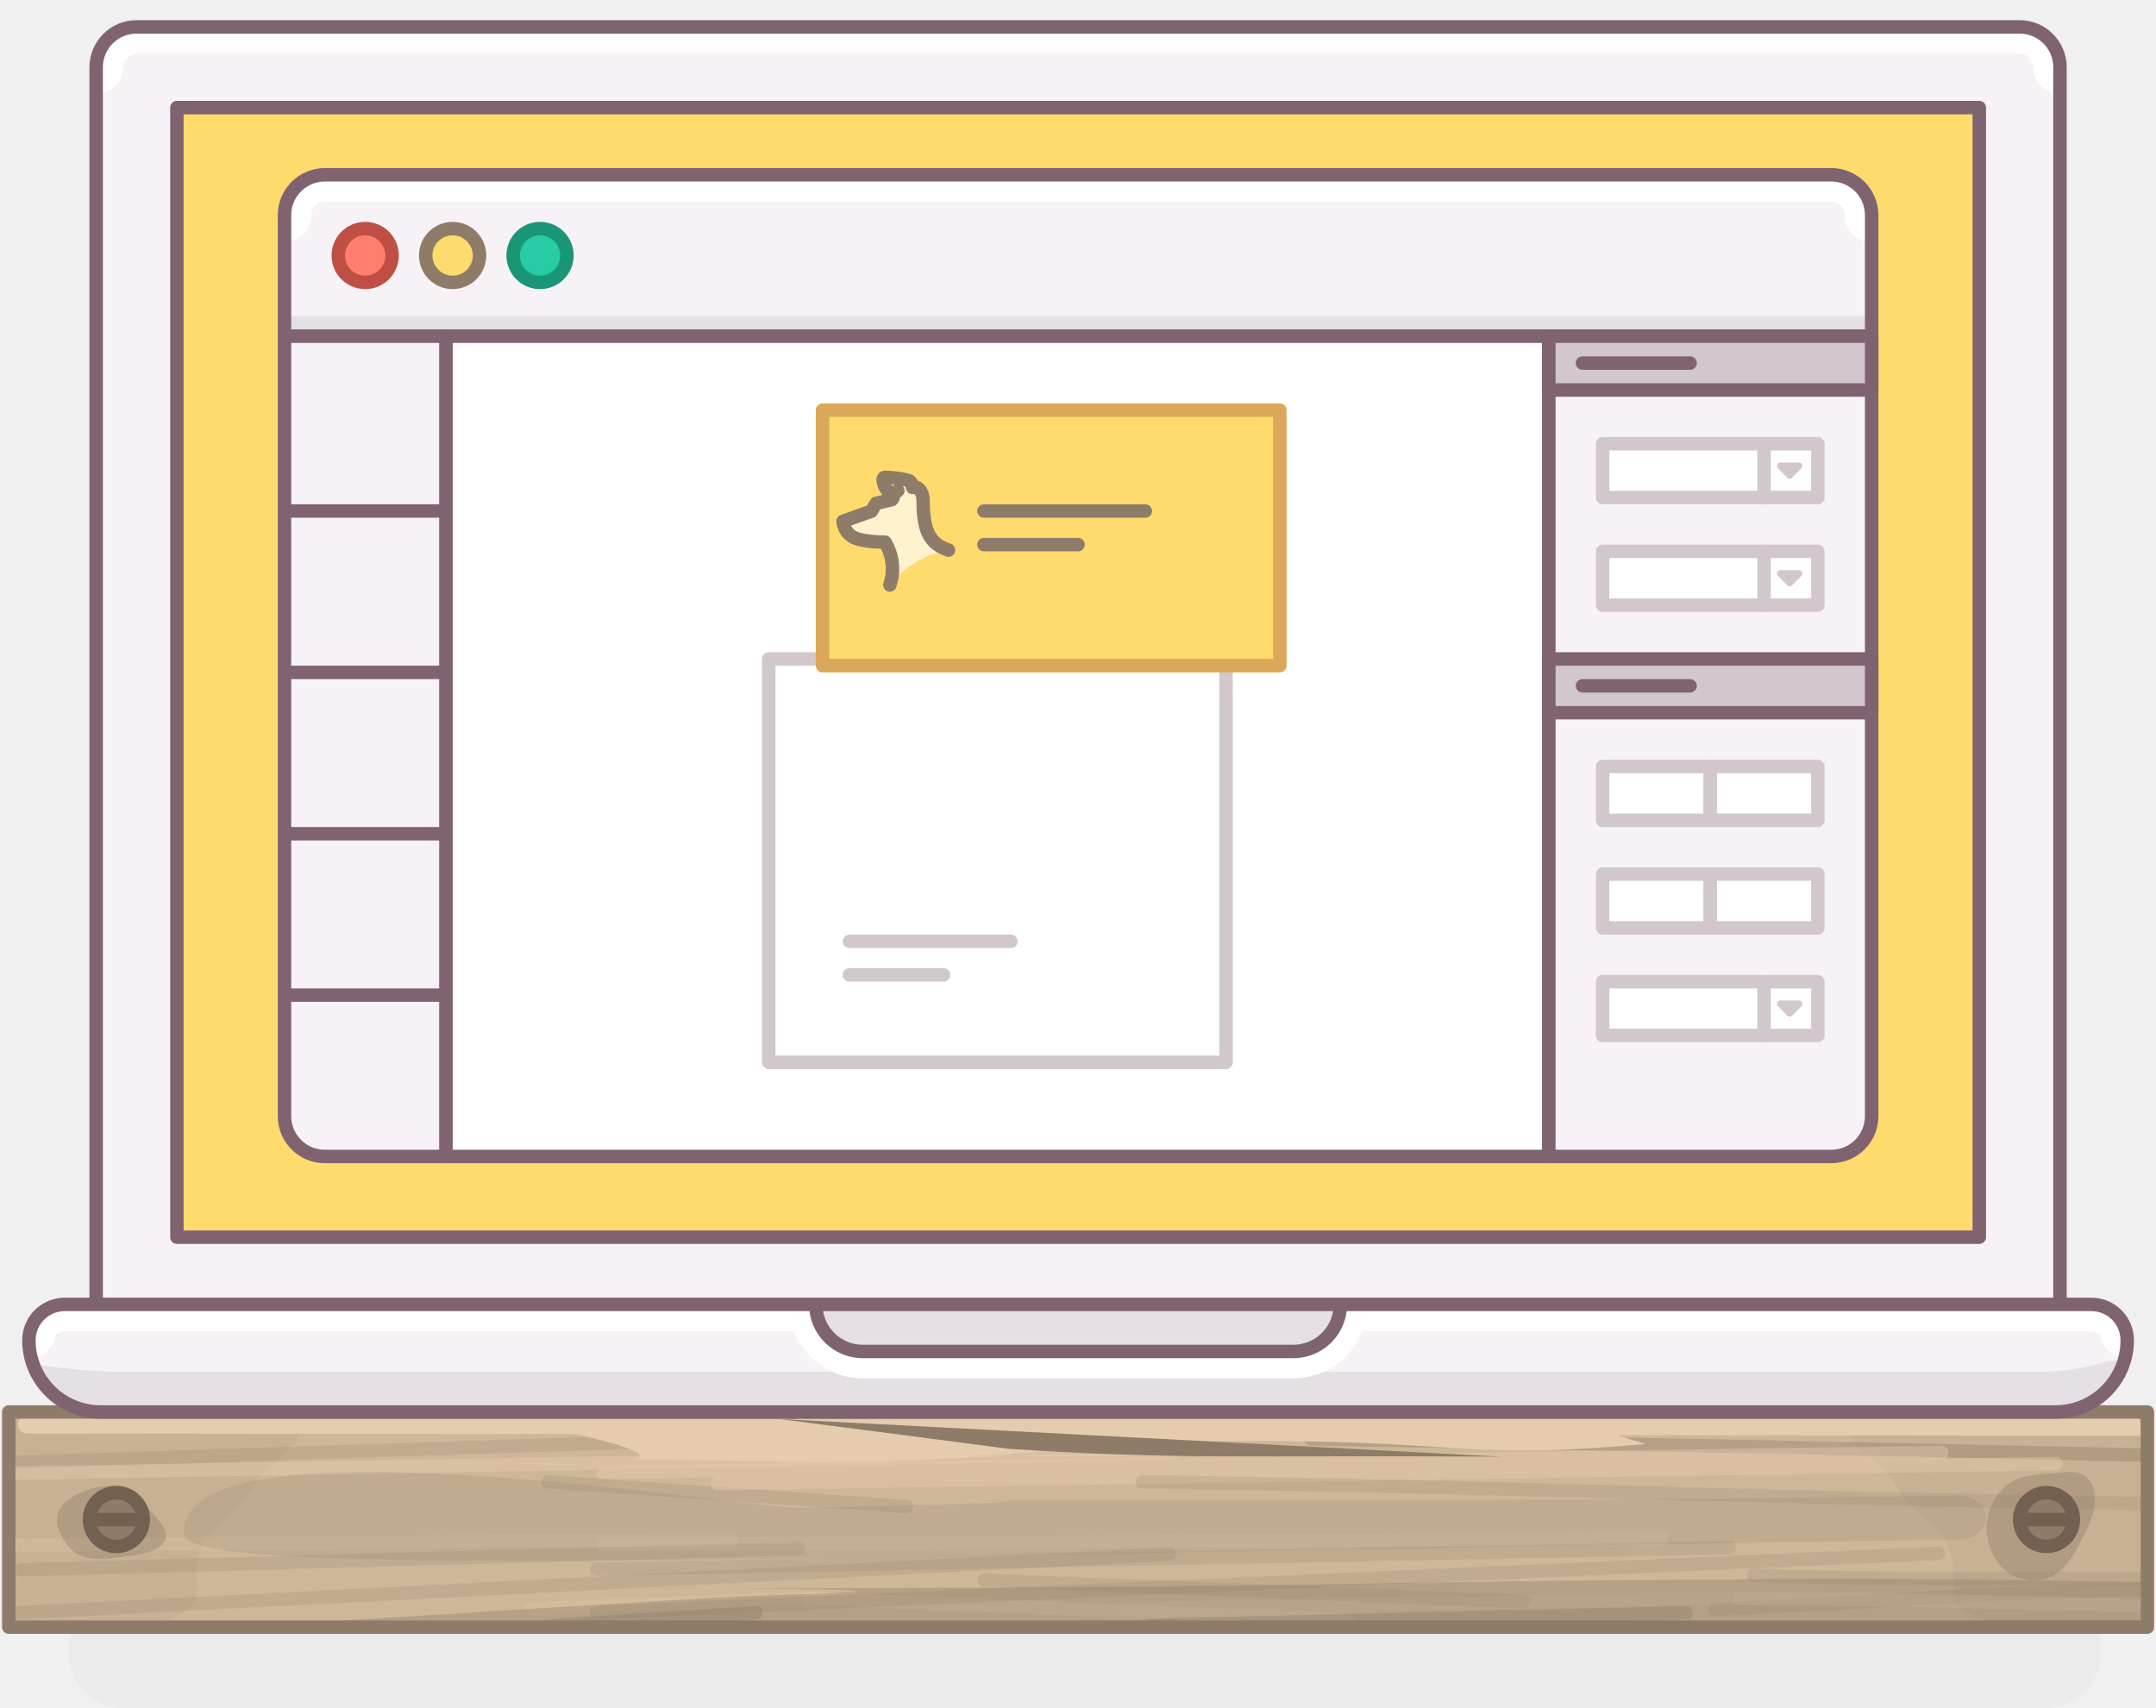
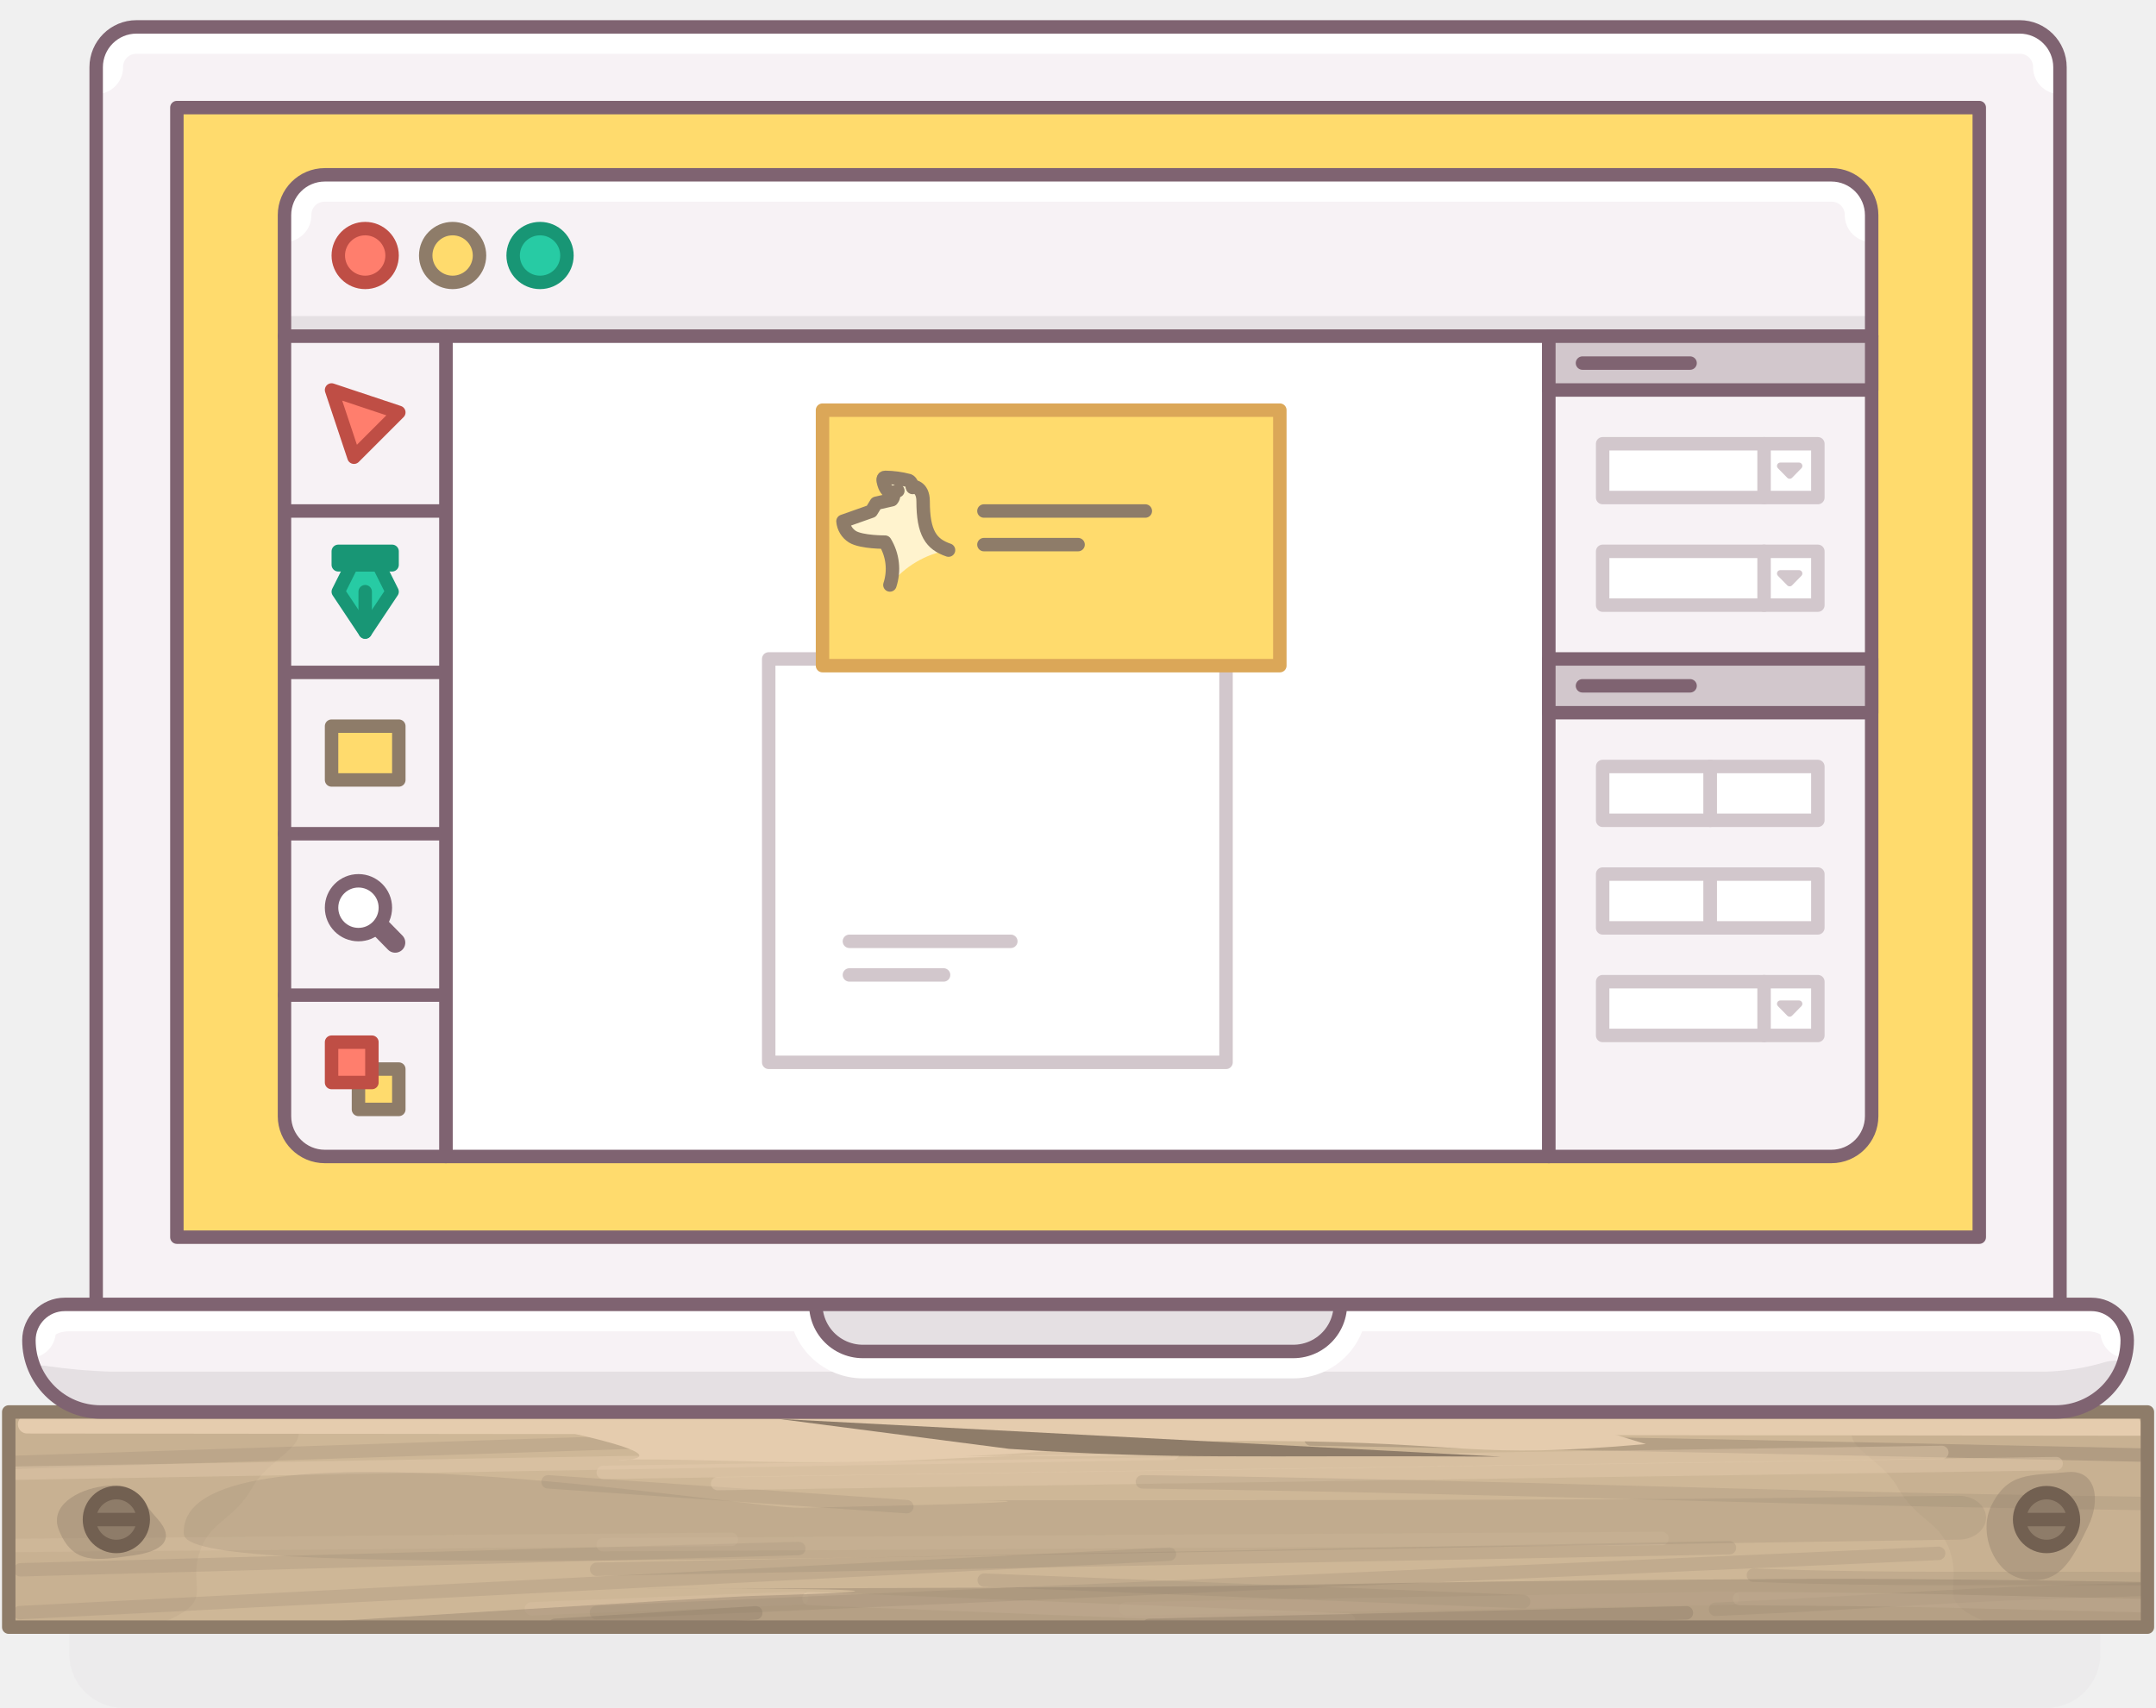
<svg xmlns="http://www.w3.org/2000/svg" width="320.578" height="254" viewBox="0 0 320.578 254">
  <defs>
    <style>
      .a, .ak, .q {
        fill: #f7f2f5;
      }

-       .a, .ac, .ad, .am, .t, .u {
+       .a, .ac, .ad, .am, .aq, .t, .u {
        stroke: #7f6371;
      }

-       .a, .ac, .ad, .ae, .af, .ag, .ah, .ak, .al, .am, .an, .d, .e, .f, .h, .p, .s, .t, .u, .w {
+       .a, .ac, .ad, .ae, .af, .ag, .ah, .ak, .al, .am, .an, .ao, .ap, .aq, .ar, .as, .d, .e, .f, .h, .p, .s, .t, .u, .w {
        stroke-linecap: round;
        stroke-linejoin: round;
      }

-       .a, .ac, .ad, .ae, .ag, .ah, .d, .e, .f, .h, .n, .o, .p, .t, .u {
+       .a, .ac, .ad, .ae, .ag, .ah, .ao, .ap, .ar, .as, .d, .e, .f, .h, .n, .o, .p, .t, .u {
        stroke-width: 2px;
      }

      .b {
        fill: #ecebec;
      }

      .c {
        fill: #ceb797;
      }

-       .ag, .al, .am, .an, .d, .e, .f, .h, .o, .p, .s, .t, .w {
+       .ag, .al, .am, .an, .aq, .as, .d, .e, .f, .h, .o, .p, .s, .t, .w {
        fill: none;
      }

-       .d, .e, .p {
+       .ao, .d, .e, .p {
        stroke: #8e7c69;
      }

      .d, .h, .l {
        opacity: 0.2;
      }

      .e, .f, .k, .m {
        opacity: 0.4;
      }

      .f, .h {
        stroke: #e5ccae;
      }

      .g, .j, .k, .l, .n {
        fill: #8e7c69;
      }

      .g {
        opacity: 0.1;
      }

      .i {
        fill: #e5ccae;
      }

      .n, .o {
        stroke: #726051;
        stroke-miterlimit: 10;
      }

      .r {
        clip-path: url(#a);
      }

      .al, .s {
        stroke: #fff;
      }

      .s {
        stroke-width: 8px;
      }

-       .ah, .u, .z {
+       .ah, .ao, .u, .z {
        fill: #ffdb6d;
      }

      .v {
        clip-path: url(#b);
      }

      .ak, .an, .w {
        stroke: #e5e0e3;
      }

      .w {
        stroke-width: 6px;
      }

-       .x {
+       .ap, .x {
        fill: #ff7e6d;
      }

      .y {
        fill: #bf4e45;
      }

-       .aa {
+       .aa, .ar {
        fill: #27cba4;
      }

      .ab {
        fill: #189675;
      }

      .ac, .ae {
        fill: #fff;
      }

      .ad, .af {
        fill: #d2c7cc;
      }

      .ae, .af, .ag {
        stroke: #d2c7cc;
      }

      .ah {
        stroke: #dba758;
      }

      .ai {
        fill: #fff3ce;
      }

      .aj {
        clip-path: url(#c);
      }

      .ak, .an {
        stroke-width: 12px;
      }

      .al {
        stroke-width: 22px;
      }

      .am {
        stroke-width: 16px;
+       }
+ 
+       .ap {
+         stroke: #bf4e45;
+       }
+ 
+       .aq {
+         stroke-width: 3px;
+       }
+ 
+       .ar, .as {
+         stroke: #189675;
      }
    </style>
    <clipPath id="a">
      <rect class="a" x="14.3" y="4" width="292" height="200" rx="6" ry="6" />
    </clipPath>
    <clipPath id="b">
      <path class="a" d="M48.3,26h224a6,6,0,0,1,6,6V50a0,0,0,0,1,0,0H42.3a0,0,0,0,1,0,0V32A6,6,0,0,1,48.3,26Z" />
    </clipPath>
    <clipPath id="c">
      <path class="a" d="M9.633,194H310.967A5.333,5.333,0,0,1,316.3,199.333v0A10.667,10.667,0,0,1,305.633,210H14.967A10.667,10.667,0,0,1,4.3,199.333v0A5.333,5.333,0,0,1,9.633,194Z" />
    </clipPath>
  </defs>
  <g>
-     <g>
-       <rect class="b" x="10.3" y="226" width="302" height="28" rx="8" ry="8" />
-       <rect class="c" x="1.3" y="210" width="318" height="32" />
-       <line class="d" x1="2.402" y1="217.49" x2="171.881" y2="211.943" />
-       <line class="d" x1="3.031" y1="233.473" x2="118.776" y2="230.305" />
-       <line class="d" x1="2.95" y1="239.839" x2="173.887" y2="231.143" />
-       <path class="e" d="M194.923,214.021c50.125.779,73.192,1.278,123.377,2.379" />
-       <line class="f" x1="120.275" y1="237.746" x2="200.478" y2="240.946" />
-       <line class="d" x1="146.346" y1="235.01" x2="226.549" y2="238.21" />
-       <path class="d" d="M255.093,239.346C285.15,238,287.882,237.169,318.3,236.4" />
-       <line class="d" x1="81.495" y1="220.391" x2="134.834" y2="224.083" />
-       <path class="g" d="M22.827,241.833c9.473-3.523,5.312-4.962,6.656-10.276,1.375-5.435,5.048-5.04,8.051-10.346,3.003-5.305,10.793-6.509,4.47-11.211H4.31C2.095,210,1.3,211.433,1.3,213.2v25.494c0,1.745.746,3.169,2.933,3.199C10.491,241.982,22.09,242.107,22.827,241.833Z" />
-       <path class="g" d="M296.83,241.833c-9.449-3.523-5.299-4.962-6.639-10.276-1.371-5.435-5.035-5.04-8.031-10.346-2.996-5.305-10.765-6.509-4.459-11.211H315.3c2.209,0,4,1.433,4,3.2v25.494c0,1.745-1.742,3.169-3.923,3.199C309.135,241.982,297.565,242.107,296.83,241.833Z" />
-       <line class="h" x1="79.008" y1="239.277" x2="119.237" y2="237.677" />
-       <line class="f" x1="2.325" y1="219.1" x2="174.36" y2="216.134" />
-       <line class="f" x1="106.705" y1="220.648" x2="305.74" y2="217.681" />
-       <line class="h" x1="2.281" y1="229.848" x2="108.757" y2="228.935" />
-       <path class="i" d="M318.3,211.773a1.416,1.416,0,0,0-1.41-1.44L5.317,210.003a2.766,2.766,0,0,0-2.409,1.051,1.365,1.365,0,0,0,1.112,2.147l314.257.332Z" />
-       <path class="i" d="M78.852,211.782c.923.228,2.074.489,3.471.785,32.262,6.835-11.691,3.705,26.235,4.711,29.997.796,30.538-1.129,60.621-.929s-70.171.185-40.088.385c30.079.2,30.242-2.619,60.32-2.419,29.038.193,29.285,2.769,55.322.455l-9.437-2.878Z" />
-       <line class="e" x1="82.506" y1="241.74" x2="112.376" y2="239.873" />
-       <line class="d" x1="88.721" y1="233.388" x2="257.149" y2="230.188" />
-       <line class="d" x1="88.691" y1="239.827" x2="288.259" y2="231.027" />
-       <path class="f" d="M258.647,237.746c29.215.17,30.443.415,59.648,1.054" />
-       <path class="d" d="M260.718,234.267c20.661.796,36.902.356,57.582.533" />
-       <path class="d" d="M169.868,220.391C229.007,221.2,258.774,222.802,318.3,223.6" />
-       <line class="h" x1="167.381" y1="239.277" x2="257.61" y2="237.677" />
-       <line class="f" x1="89.697" y1="218.984" x2="288.733" y2="216.017" />
-       <line class="h" x1="89.654" y1="229.732" x2="247.129" y2="228.818" />
-       <line class="e" x1="170.879" y1="241.74" x2="250.748" y2="239.873" />
-       <path class="j" d="M115.743,211.027l34.27,4.454c25.056,1.651,35.295.926,73.088,1.16" />
-       <path class="k" d="M318.3,235.277s-32.544-.556-50.92-.445c-84.779.514-54.471,1.142-141.319,1.377-84.905.23,42.463-.482-13.828,1.138-6.012.173-64.127,3.853-64.127,3.853H318.3Z" />
-       <path class="l" d="M295.3,225.676c-.001-1.792-1.85-3.235-4.096-3.214-28.612.268-23.136.5-87.572.624-121.429.234-4.073-.491-84.58,1.16-8.598.176-92.837-14.374-91.713,3.926.408,6.651,82.637,3.483,263.988.805,2.208-.033,3.975-1.474,3.973-3.236Z" />
-       <g class="m">
-         <path class="j" d="M19.81,231.334c-5.534.754-8.951,1.42-11.048-3.757-1.459-3.603,2.693-6.007,6.544-6.532,4.889-.666,4.78,1.157,8.085,4.821C26.205,228.985,24.096,230.75,19.81,231.334Z" />
-       </g>
-       <circle class="n" cx="17.3" cy="226" r="4" />
-       <line class="o" x1="13.3" y1="226" x2="21.3" y2="226" />
-       <g class="m">
-         <path class="j" d="M310.489,227.022c-2.468,5.078-4.26,8.914-9.795,7.794-4.286-.867-6.535-6.897-4.623-10.83,2.468-5.078,5.67-4.485,11.289-5.042C311.716,218.513,312.4,223.089,310.489,227.022Z" />
-       </g>
-       <circle class="n" cx="304.3" cy="226" r="4" />
-       <line class="o" x1="300.3" y1="226" x2="308.3" y2="226" />
-       <rect class="p" x="1.3" y="210" width="318" height="32" />
-     </g>
+     <rect class="b" x="10.3" y="226" width="302" height="28" rx="8" ry="8" />
+     <rect class="c" x="1.3" y="210" width="318" height="32" />
+     <line class="d" x1="2.402" y1="217.49" x2="171.881" y2="211.943" />
+     <line class="d" x1="3.031" y1="233.473" x2="118.776" y2="230.305" />
+     <line class="d" x1="2.95" y1="239.839" x2="173.887" y2="231.143" />
+     <path class="e" d="M194.923,214.021c50.125.779,73.192,1.278,123.377,2.379" />
+     <line class="f" x1="120.275" y1="237.746" x2="200.478" y2="240.946" />
+     <line class="d" x1="146.346" y1="235.01" x2="226.549" y2="238.21" />
+     <path class="d" d="M255.093,239.346C285.15,238,287.882,237.169,318.3,236.4" />
+     <line class="d" x1="81.495" y1="220.391" x2="134.834" y2="224.083" />
+     <path class="g" d="M22.827,241.833c9.473-3.523,5.312-4.962,6.656-10.276,1.375-5.435,5.048-5.04,8.051-10.346,3.003-5.305,10.793-6.509,4.47-11.211H4.31C2.095,210,1.3,211.433,1.3,213.2v25.494c0,1.745.746,3.169,2.933,3.199C10.491,241.982,22.09,242.107,22.827,241.833Z" />
+     <path class="g" d="M296.83,241.833c-9.449-3.523-5.299-4.962-6.639-10.276-1.371-5.435-5.035-5.04-8.031-10.346-2.996-5.305-10.765-6.509-4.459-11.211H315.3c2.209,0,4,1.433,4,3.2v25.494c0,1.745-1.742,3.169-3.923,3.199C309.135,241.982,297.565,242.107,296.83,241.833Z" />
+     <line class="h" x1="79.008" y1="239.277" x2="119.237" y2="237.677" />
+     <line class="f" x1="2.325" y1="219.1" x2="174.36" y2="216.134" />
+     <line class="f" x1="106.705" y1="220.648" x2="305.74" y2="217.681" />
+     <line class="h" x1="2.281" y1="229.848" x2="108.757" y2="228.935" />
+     <path class="i" d="M318.3,211.773a1.416,1.416,0,0,0-1.41-1.44L5.317,210.003a2.766,2.766,0,0,0-2.409,1.051,1.365,1.365,0,0,0,1.112,2.147l314.257.332Z" />
+     <path class="i" d="M78.852,211.782c.923.228,2.074.489,3.471.785,32.262,6.835-11.691,3.705,26.235,4.711,29.997.796,30.538-1.129,60.621-.929s-70.171.185-40.088.385c30.079.2,30.242-2.619,60.32-2.419,29.038.193,29.285,2.769,55.322.455l-9.437-2.878Z" />
+     <line class="e" x1="82.506" y1="241.74" x2="112.376" y2="239.873" />
+     <line class="d" x1="88.721" y1="233.388" x2="257.149" y2="230.188" />
+     <line class="d" x1="88.691" y1="239.827" x2="288.259" y2="231.027" />
+     <path class="f" d="M258.647,237.746c29.215.17,30.443.415,59.648,1.054" />
+     <path class="d" d="M260.718,234.267c20.661.796,36.902.356,57.582.533" />
+     <path class="d" d="M169.868,220.391C229.007,221.2,258.774,222.802,318.3,223.6" />
+     <line class="h" x1="167.381" y1="239.277" x2="257.61" y2="237.677" />
+     <line class="f" x1="89.697" y1="218.984" x2="288.733" y2="216.017" />
+     <line class="h" x1="89.654" y1="229.732" x2="247.129" y2="228.818" />
+     <line class="e" x1="170.879" y1="241.74" x2="250.748" y2="239.873" />
+     <path class="j" d="M115.743,211.027l34.27,4.454c25.056,1.651,35.295.926,73.088,1.16" />
+     <path class="k" d="M318.3,235.277s-32.544-.556-50.92-.445c-84.779.514-54.471,1.142-141.319,1.377-84.905.23,42.463-.482-13.828,1.138-6.012.173-64.127,3.853-64.127,3.853H318.3Z" />
+     <path class="l" d="M295.3,225.676c-.001-1.792-1.85-3.235-4.096-3.214-28.612.268-23.136.5-87.572.624-121.429.234-4.073-.491-84.58,1.16-8.598.176-92.837-14.374-91.713,3.926.408,6.651,82.637,3.483,263.988.805,2.208-.033,3.975-1.474,3.973-3.236Z" />
+     <g class="m">
+       <path class="j" d="M19.81,231.334c-5.534.754-8.951,1.42-11.048-3.757-1.459-3.603,2.693-6.007,6.544-6.532,4.889-.666,4.78,1.157,8.085,4.821C26.205,228.985,24.096,230.75,19.81,231.334Z" />
+     </g>
+     <circle class="n" cx="17.3" cy="226" r="4" />
+     <line class="o" x1="13.3" y1="226" x2="21.3" y2="226" />
+     <g class="m">
+       <path class="j" d="M310.489,227.022c-2.468,5.078-4.26,8.914-9.795,7.794-4.286-.867-6.535-6.897-4.623-10.83,2.468-5.078,5.67-4.485,11.289-5.042C311.716,218.513,312.4,223.089,310.489,227.022Z" />
+     </g>
+     <circle class="n" cx="304.3" cy="226" r="4" />
+     <line class="o" x1="300.3" y1="226" x2="308.3" y2="226" />
+     <rect class="p" x="1.3" y="210" width="318" height="32" />
    <g>
      <rect class="q" x="14.3" y="4" width="292" height="200" rx="6" ry="6" />
      <g class="r">
        <path class="s" d="M14.3,10a5.954,5.954,0,0,1,5.906-6h280.188A5.954,5.954,0,0,1,306.3,10" />
      </g>
      <rect class="t" x="14.3" y="4" width="292" height="200" rx="6" ry="6" />
    </g>
    <rect class="u" x="26.3" y="16" width="268" height="168" />
    <g>
      <path class="q" d="M48.3,26h224a6,6,0,0,1,6,6V50a0,0,0,0,1,0,0H42.3a0,0,0,0,1,0,0V32A6,6,0,0,1,48.3,26Z" />
      <g class="v">
        <path class="s" d="M42.3,32a5.94,5.94,0,0,1,5.878-6h224.245A5.94,5.94,0,0,1,278.3,32" />
        <line class="w" x1="278.3" y1="50" x2="42.3" y2="50" />
      </g>
      <path class="t" d="M48.3,26h224a6,6,0,0,1,6,6V50a0,0,0,0,1,0,0H42.3a0,0,0,0,1,0,0V32A6,6,0,0,1,48.3,26Z" />
    </g>
    <circle class="x" cx="54.3" cy="38" r="4" />
    <path class="y" d="M54.3,43a5,5,0,1,1,5-5A5.006,5.006,0,0,1,54.3,43Zm0-8a3,3,0,1,0,3,3A3.003,3.003,0,0,0,54.3,35Z" />
    <circle class="z" cx="67.3" cy="38" r="4" />
    <path class="j" d="M67.3,43a5,5,0,1,1,5-5A5.006,5.006,0,0,1,67.3,43Zm0-8a3,3,0,1,0,3,3A3.003,3.003,0,0,0,67.3,35Z" />
    <circle class="aa" cx="80.3" cy="38" r="4" />
    <path class="ab" d="M80.3,43a5,5,0,1,1,5-5A5.006,5.006,0,0,1,80.3,43Zm0-8a3,3,0,1,0,3,3A3.003,3.003,0,0,0,80.3,35Z" />
    <rect class="ac" x="66.3" y="50" width="164" height="122" />
    <path class="a" d="M42.3,50h24a0,0,0,0,1,0,0V172a0,0,0,0,1,0,0h-18a6,6,0,0,1-6-6V50A0,0,0,0,1,42.3,50Z" />
    <path class="a" d="M230.3,50h48a0,0,0,0,1,0,0V166a6,6,0,0,1-6,6h-42a0,0,0,0,1,0,0V50A0,0,0,0,1,230.3,50Z" />
    <circle class="q" cx="52.3" cy="135" r="3" />
    <line class="t" x1="43.05" y1="76" x2="65.608" y2="76" />
    <line class="t" x1="43.05" y1="100" x2="65.608" y2="100" />
    <line class="t" x1="42.3" y1="124" x2="65.3" y2="124" />
    <line class="t" x1="42.3" y1="148" x2="65.3" y2="148" />
    <rect class="ad" x="230.3" y="50" width="48" height="8" />
    <line class="t" x1="235.3" y1="54" x2="251.3" y2="54" />
    <rect class="ad" x="230.3" y="98" width="48" height="8" />
    <line class="t" x1="235.3" y1="102" x2="251.3" y2="102" />
    <rect class="ae" x="238.3" y="114" width="16" height="8" />
    <rect class="ae" x="254.3" y="114" width="16" height="8" />
    <rect class="ae" x="238.3" y="130" width="16" height="8" />
    <rect class="ae" x="254.3" y="130" width="16" height="8" />
    <rect class="ae" x="238.3" y="66" width="32" height="8" />
    <line class="ae" x1="262.3" y1="66" x2="262.3" y2="74" />
    <polygon class="af" points="267.495 69.293 266.108 70.707 264.721 69.293 267.495 69.293" />
    <rect class="ae" x="238.3" y="82" width="32" height="8" />
    <line class="ae" x1="262.3" y1="82" x2="262.3" y2="90" />
    <polygon class="af" points="267.495 85.293 266.108 86.707 264.721 85.293 267.495 85.293" />
    <rect class="ae" x="238.3" y="146" width="32" height="8" />
    <line class="ae" x1="262.3" y1="146" x2="262.3" y2="154" />
    <polygon class="af" points="267.495 149.293 266.108 150.707 264.721 149.293 267.495 149.293" />
    <path class="p" d="M133.501,72.987a1.774,1.774,0,0,0,.522-.487" />
    <rect class="ae" x="114.3" y="98" width="68" height="60" />
    <line class="ag" x1="126.3" y1="140" x2="150.3" y2="140" />
    <rect class="ah" x="122.3" y="61" width="68" height="38" />
    <path class="ai" d="M141.038,81.815c-2.591-.877-3.778-2.543-3.778-7.259,0-2.279-1.598-2.222-1.598-2.222l-.004.001a1.115,1.115,0,0,0-.531-.862A14.267,14.267,0,0,0,131.647,71c-.412,0-.4.351-.221.946.095.313.406,1.276,1.184,1.276.594.419,0,1.098,0,1.098l-2.325.531-.726,1.185-4.214,1.49a3.034,3.034,0,0,0,1.407,2.302c1.355.825,4.84.801,4.84.801A7.667,7.667,0,0,1,132.32,87,14.199,14.199,0,0,1,141.038,81.815Z" />
    <path class="p" d="M141.038,81.815c-2.591-.877-3.778-2.543-3.778-7.259,0-2.279-1.598-2.222-1.598-2.222" />
    <line class="ag" x1="126.3" y1="145" x2="140.3" y2="145" />
    <path class="p" d="M135.694,72.5c-.084-.498-.245-.893-.568-1.027A14.266,14.266,0,0,0,131.647,71c-.412,0-.4.351-.221.946.095.313.406,1.276,1.184,1.276a1.701,1.701,0,0,0,.891-.236" />
    <path class="p" d="M132.32,87a7.668,7.668,0,0,0-.727-6.37s-3.485.024-4.84-.801a3.035,3.035,0,0,1-1.408-2.302l4.214-1.49.727-1.185,2.325-.531s.594-.68 0-1.098" />
    <line class="p" x1="146.3" y1="76" x2="170.3" y2="76" />
    <line class="p" x1="146.3" y1="81" x2="160.3" y2="81" />
    <g>
      <path class="q" d="M9.633,194H310.967A5.333,5.333,0,0,1,316.3,199.333v0A10.667,10.667,0,0,1,305.633,210H14.967A10.667,10.667,0,0,1,4.3,199.333v0A5.333,5.333,0,0,1,9.633,194Z" />
      <g class="aj">
        <path class="ak" d="M314.578,208.371A40.309,40.309,0,0,1,304.443,210H16.157A90.589,90.589,0,0,1,6,209.086" />
        <path class="s" d="M4.3,198c0-2.209,2.667-4,5.956-4H310.344c3.289,0,5.956,1.791,5.956,4" />
        <line class="al" x1="128.3" y1="194" x2="192.3" y2="194" />
        <line class="am" x1="128.3" y1="194" x2="192.3" y2="194" />
        <line class="an" x1="128.3" y1="194" x2="192.3" y2="194" />
      </g>
      <path class="t" d="M9.633,194H310.967A5.333,5.333,0,0,1,316.3,199.333v0A10.667,10.667,0,0,1,305.633,210H14.967A10.667,10.667,0,0,1,4.3,199.333v0A5.333,5.333,0,0,1,9.633,194Z" />
    </g>
+     <rect class="ao" x="53.3" y="159" width="6" height="6" />
+     <rect class="ap" x="49.3" y="155" width="6" height="6" />
+     <line class="aq" x1="58.762" y1="140.192" x2="52.877" y2="134.192" />
+     <circle class="ac" cx="53.3" cy="135" r="4" />
+     <rect class="ao" x="49.3" y="108" width="10" height="8" />
+     <polygon class="ap" points="59.3 61.333 49.3 58 52.633 68 55.967 64.667 59.3 61.333" />
+     <g>
+       <polygon class="ar" points="52.3 84 56.3 84 58.3 88 54.3 94 50.3 88 52.3 84" />
+       <rect class="ar" x="50.3" y="82" width="8" height="2" />
+     </g>
+     <line class="as" x1="54.3" y1="94" x2="54.3" y2="88" />
  </g>
</svg>
